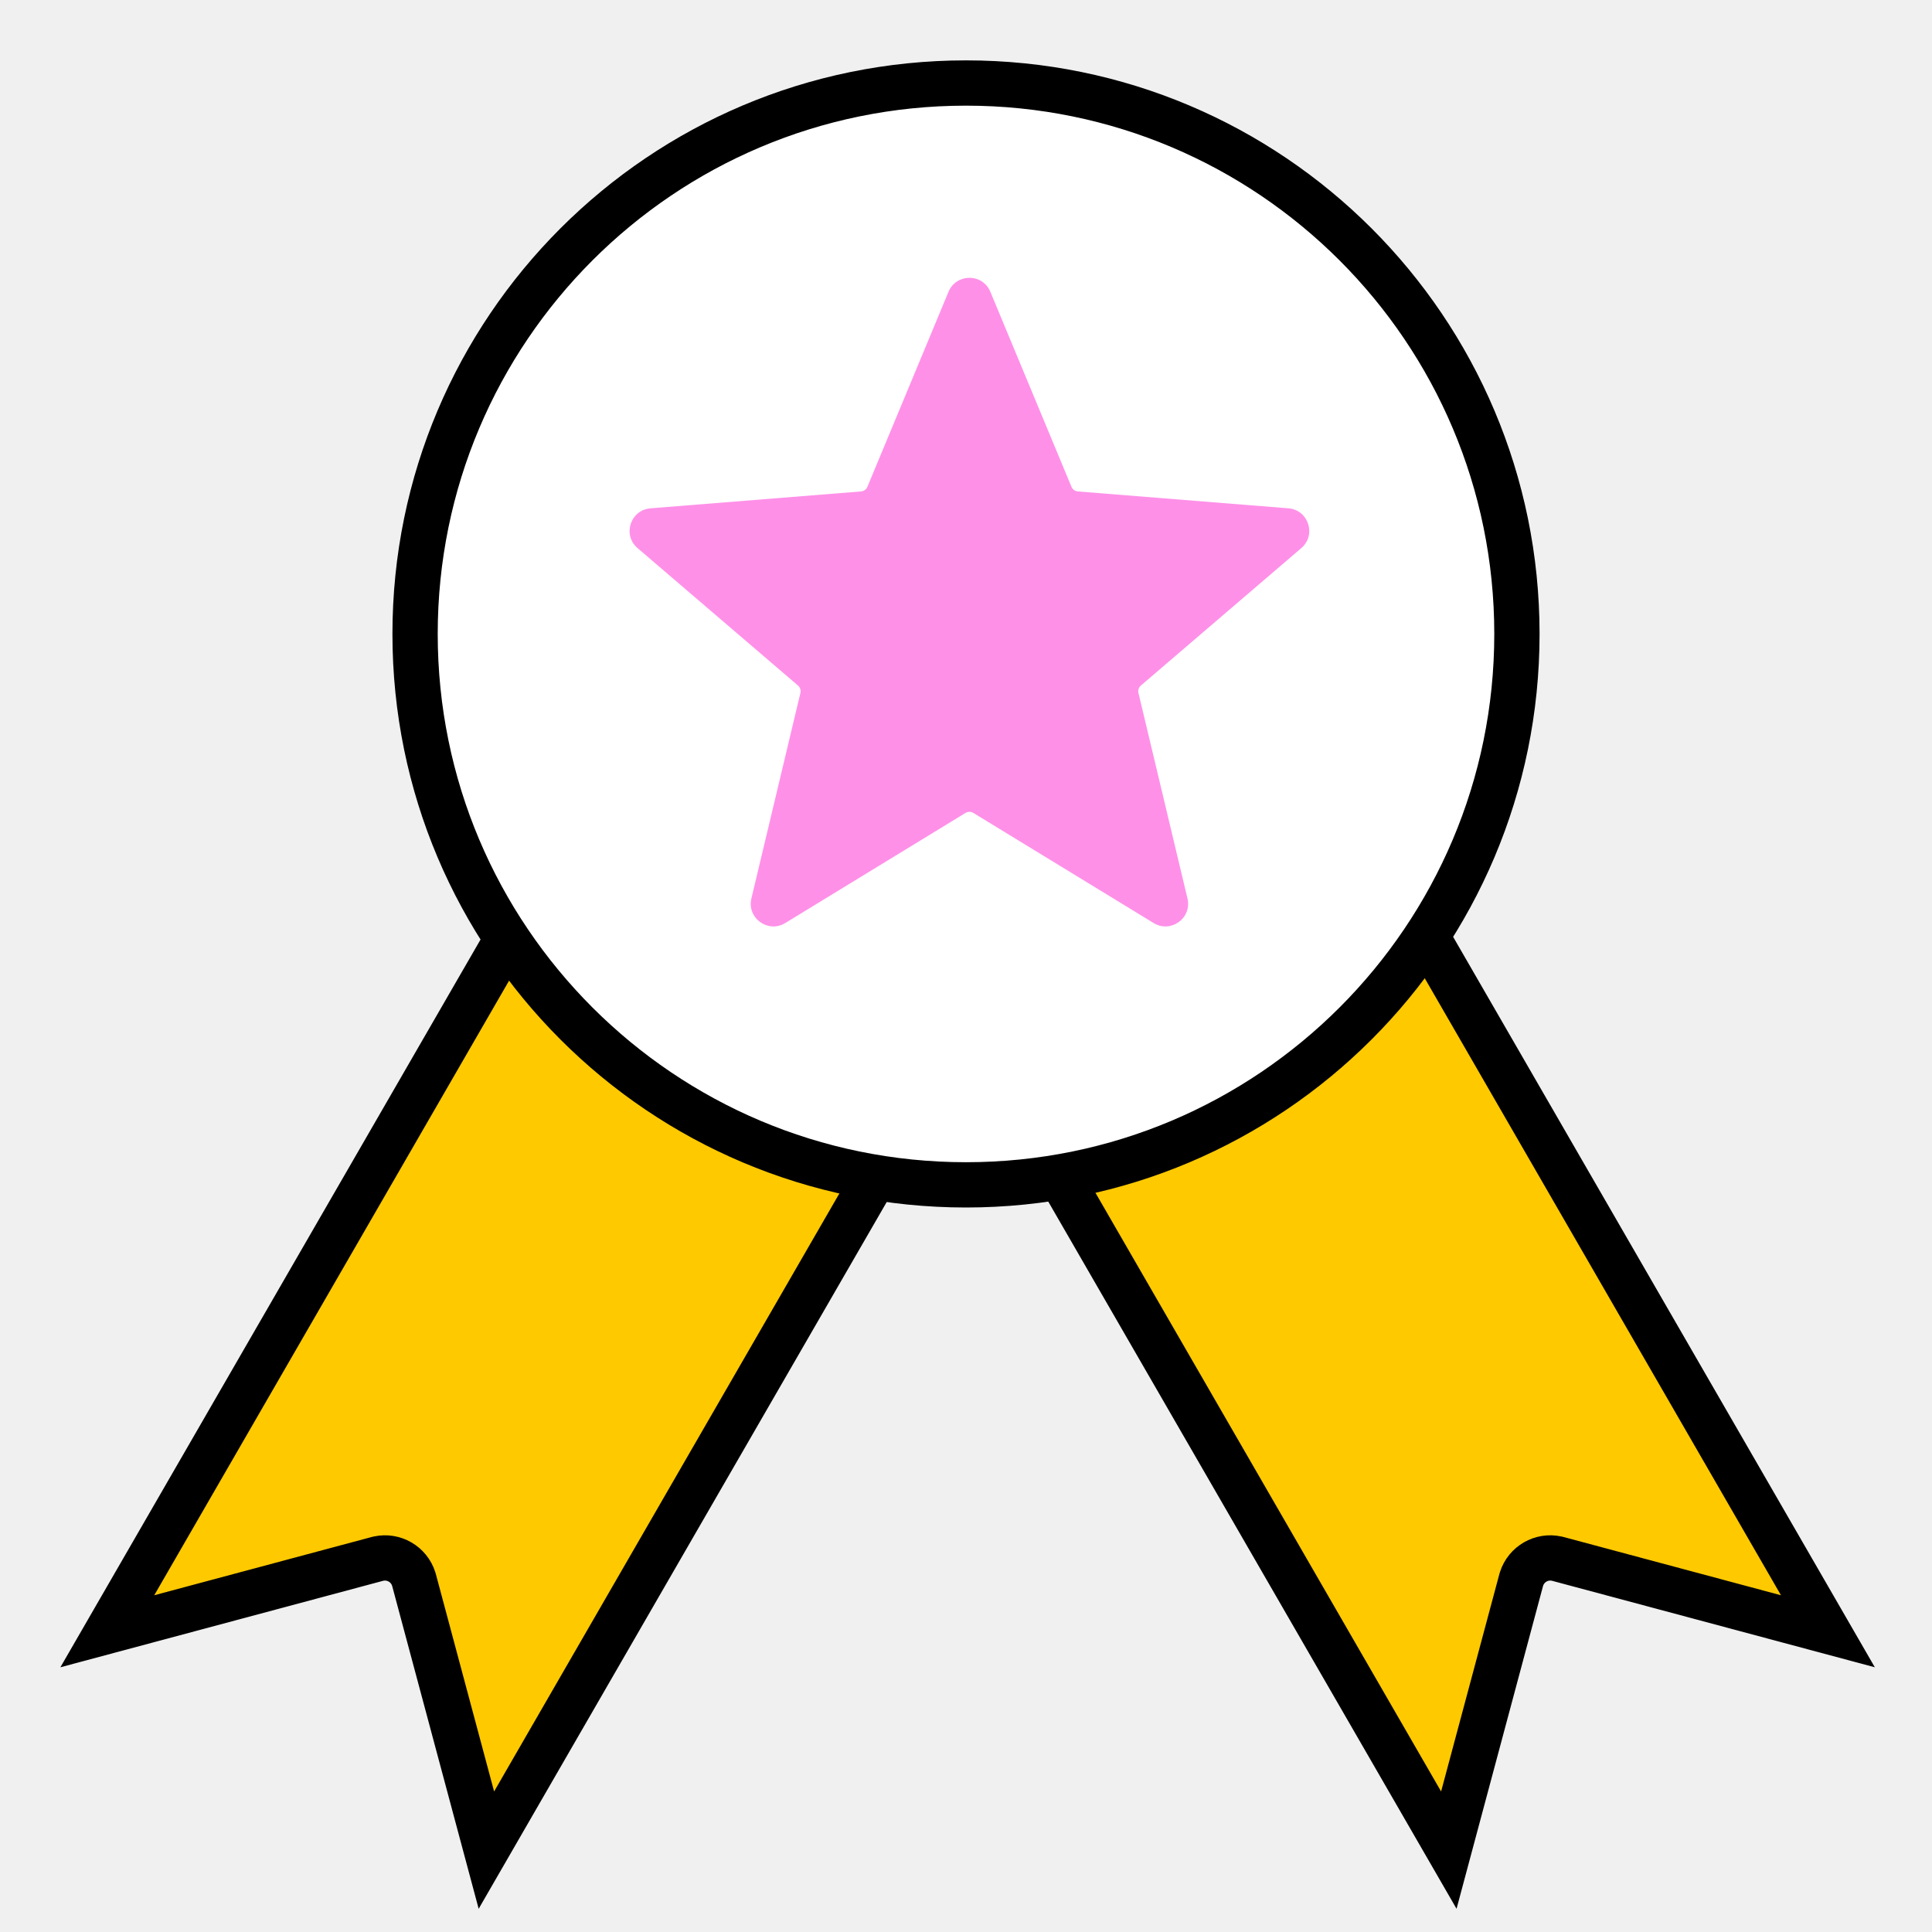
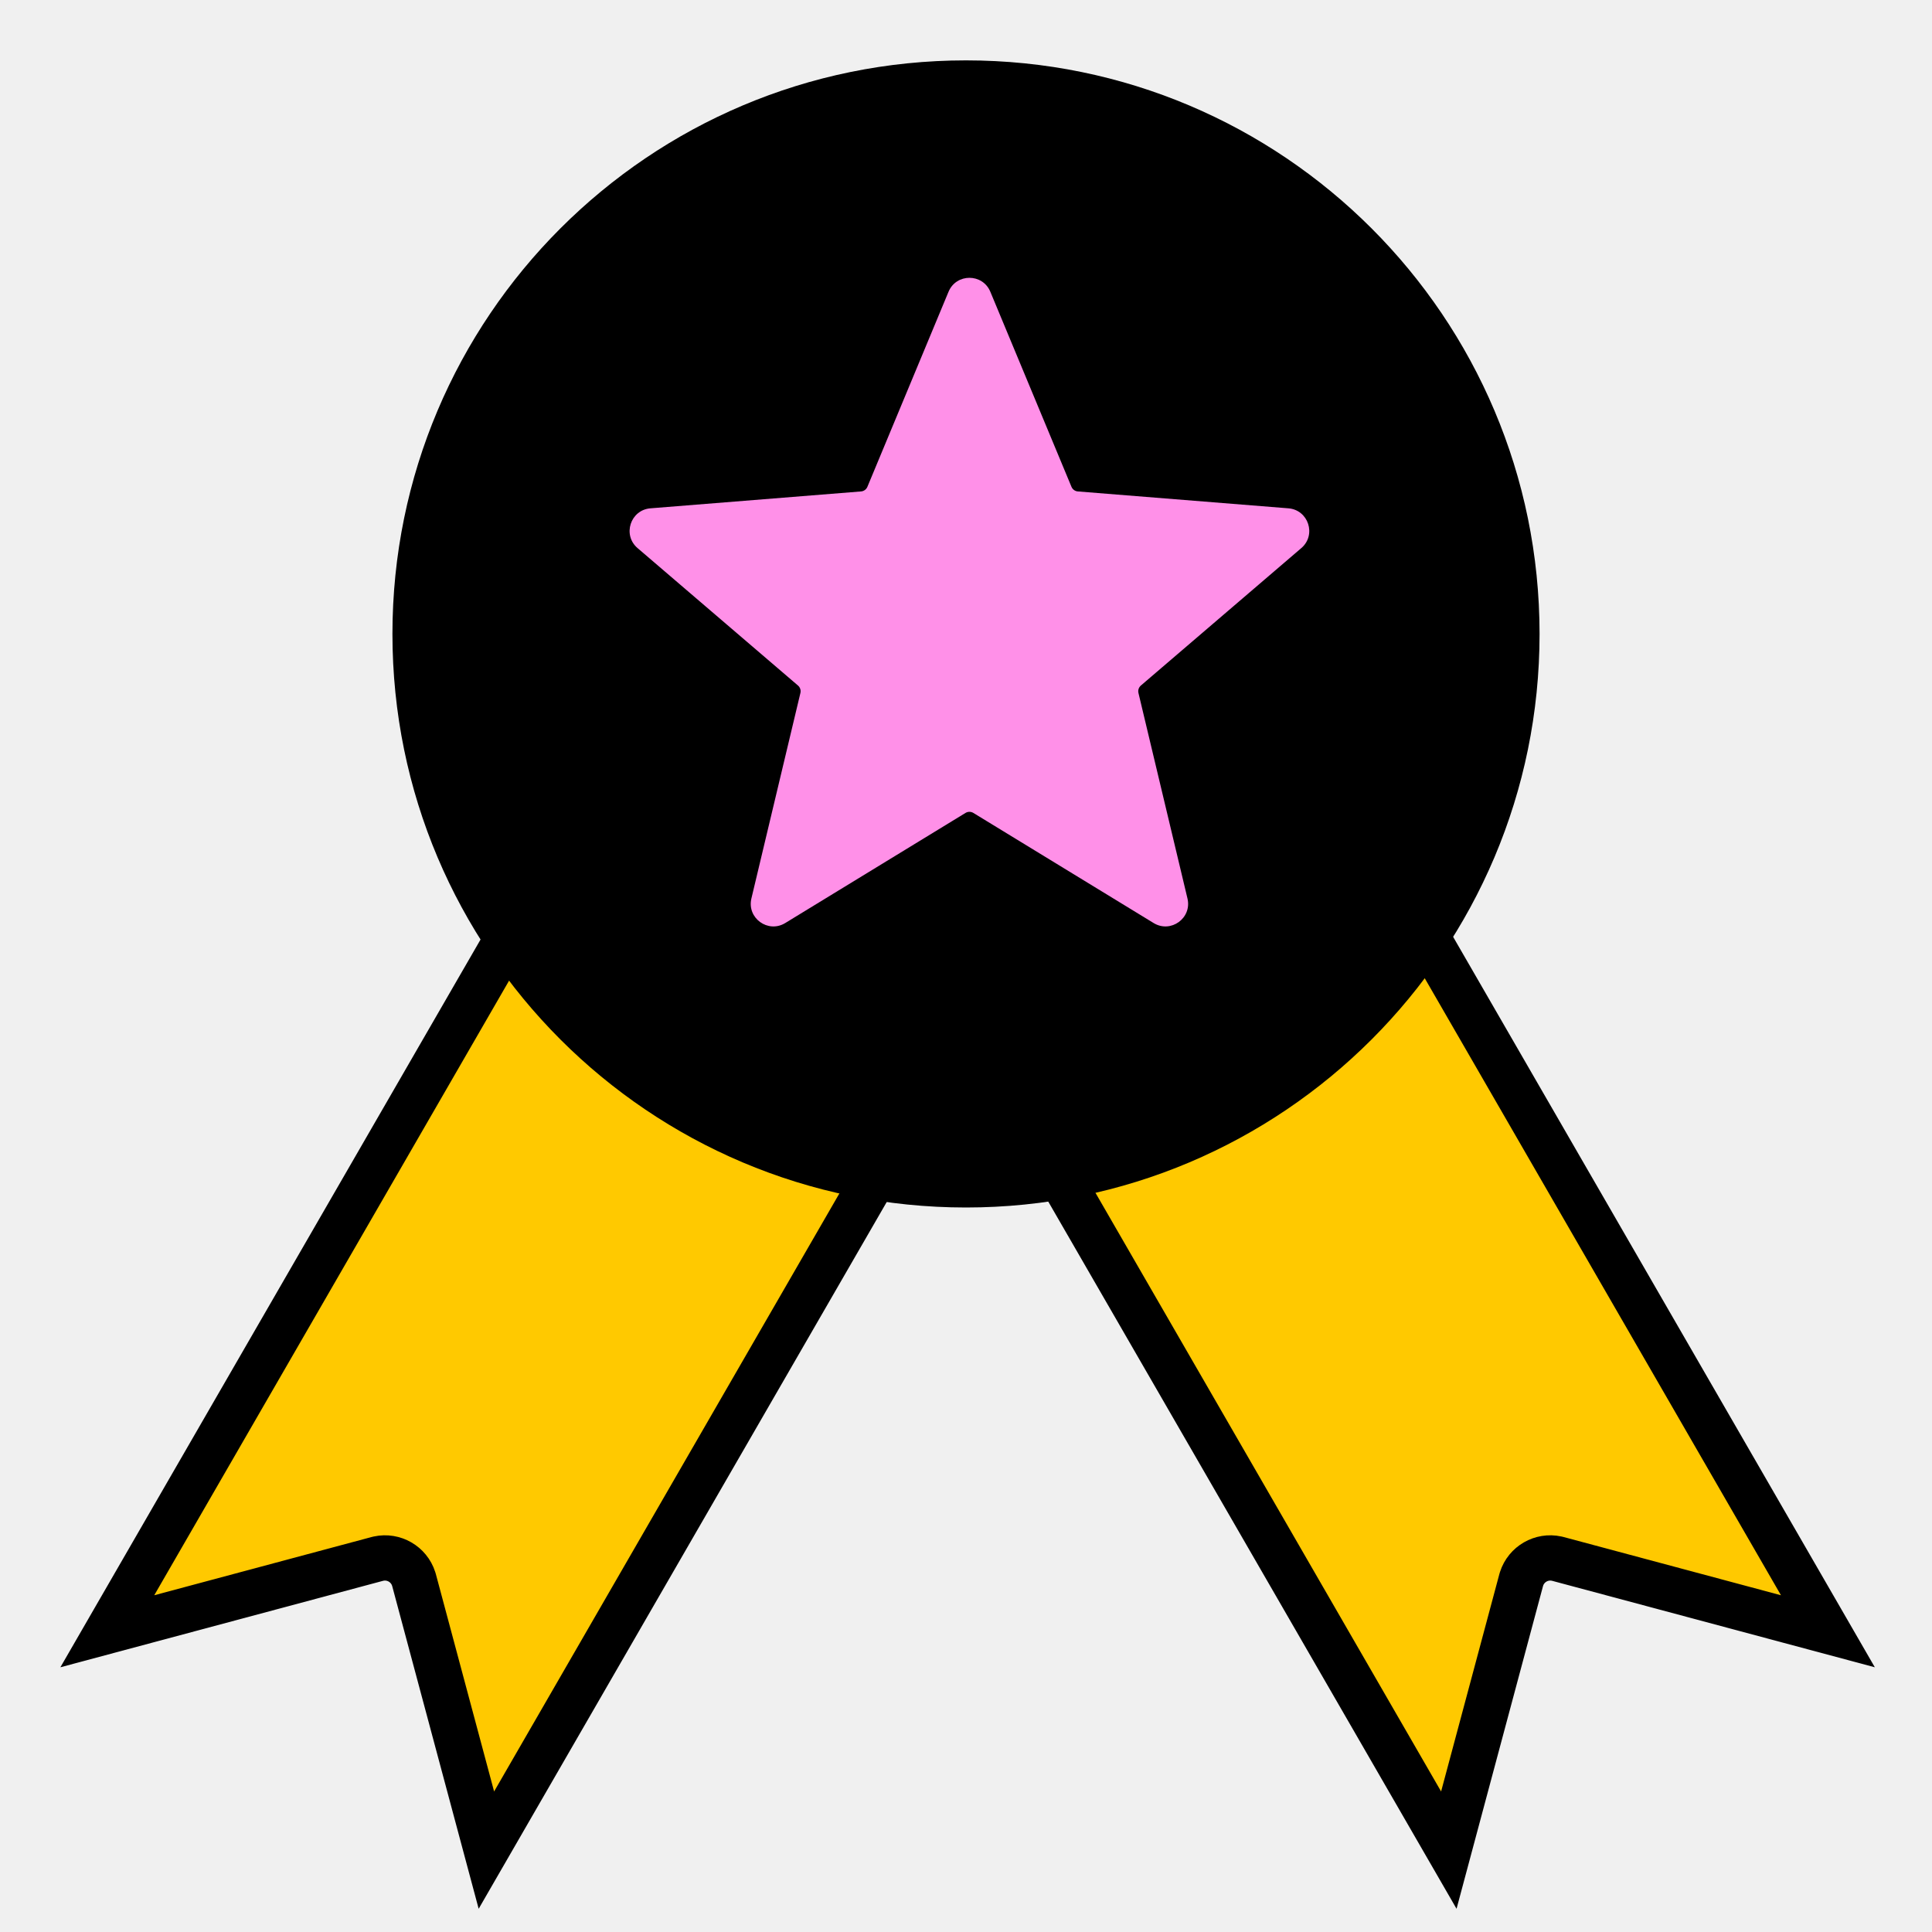
<svg xmlns="http://www.w3.org/2000/svg" width="256" height="256" viewBox="0 0 256 256" fill="none">
  <path d="M187.328 121.098L242.206 216.151L206.455 206.572L206.255 206.524C204.252 206.094 202.245 207.254 201.615 209.202L201.557 209.4L191.977 245.151L137.098 150.098L187.328 121.098Z" fill="#FFC900" stroke="black" stroke-width="6" />
  <path d="M119.328 150.098L64.449 245.151L54.869 209.4L54.81 209.202C54.181 207.254 52.173 206.094 50.171 206.524L49.971 206.572L14.219 216.151L69.098 121.098L119.328 150.098Z" fill="#FFC900" stroke="black" stroke-width="6" />
-   <circle cx="128" cy="84" r="73" fill="white" stroke="black" stroke-width="6" />
+   <circle cx="128" cy="84" r="76" fill="black" />
  <path d="M125.685 38.66C126.71 36.196 130.2 36.196 131.225 38.66L141.975 64.505C142.119 64.851 142.444 65.088 142.818 65.118L170.72 67.355C173.38 67.568 174.459 70.888 172.432 72.624L151.174 90.834C150.889 91.078 150.764 91.46 150.851 91.825L157.346 119.053C157.965 121.649 155.142 123.7 152.864 122.309L128.976 107.718C128.656 107.523 128.254 107.523 127.934 107.718L104.046 122.309C101.768 123.7 98.945 121.649 99.564 119.053L106.058 91.825C106.146 91.46 106.021 91.078 105.736 90.834L84.478 72.624C82.451 70.888 83.53 67.568 86.19 67.355L114.092 65.118C114.466 65.088 114.791 64.851 114.935 64.505L125.685 38.66Z" fill="#FF90E8" />
</svg>
